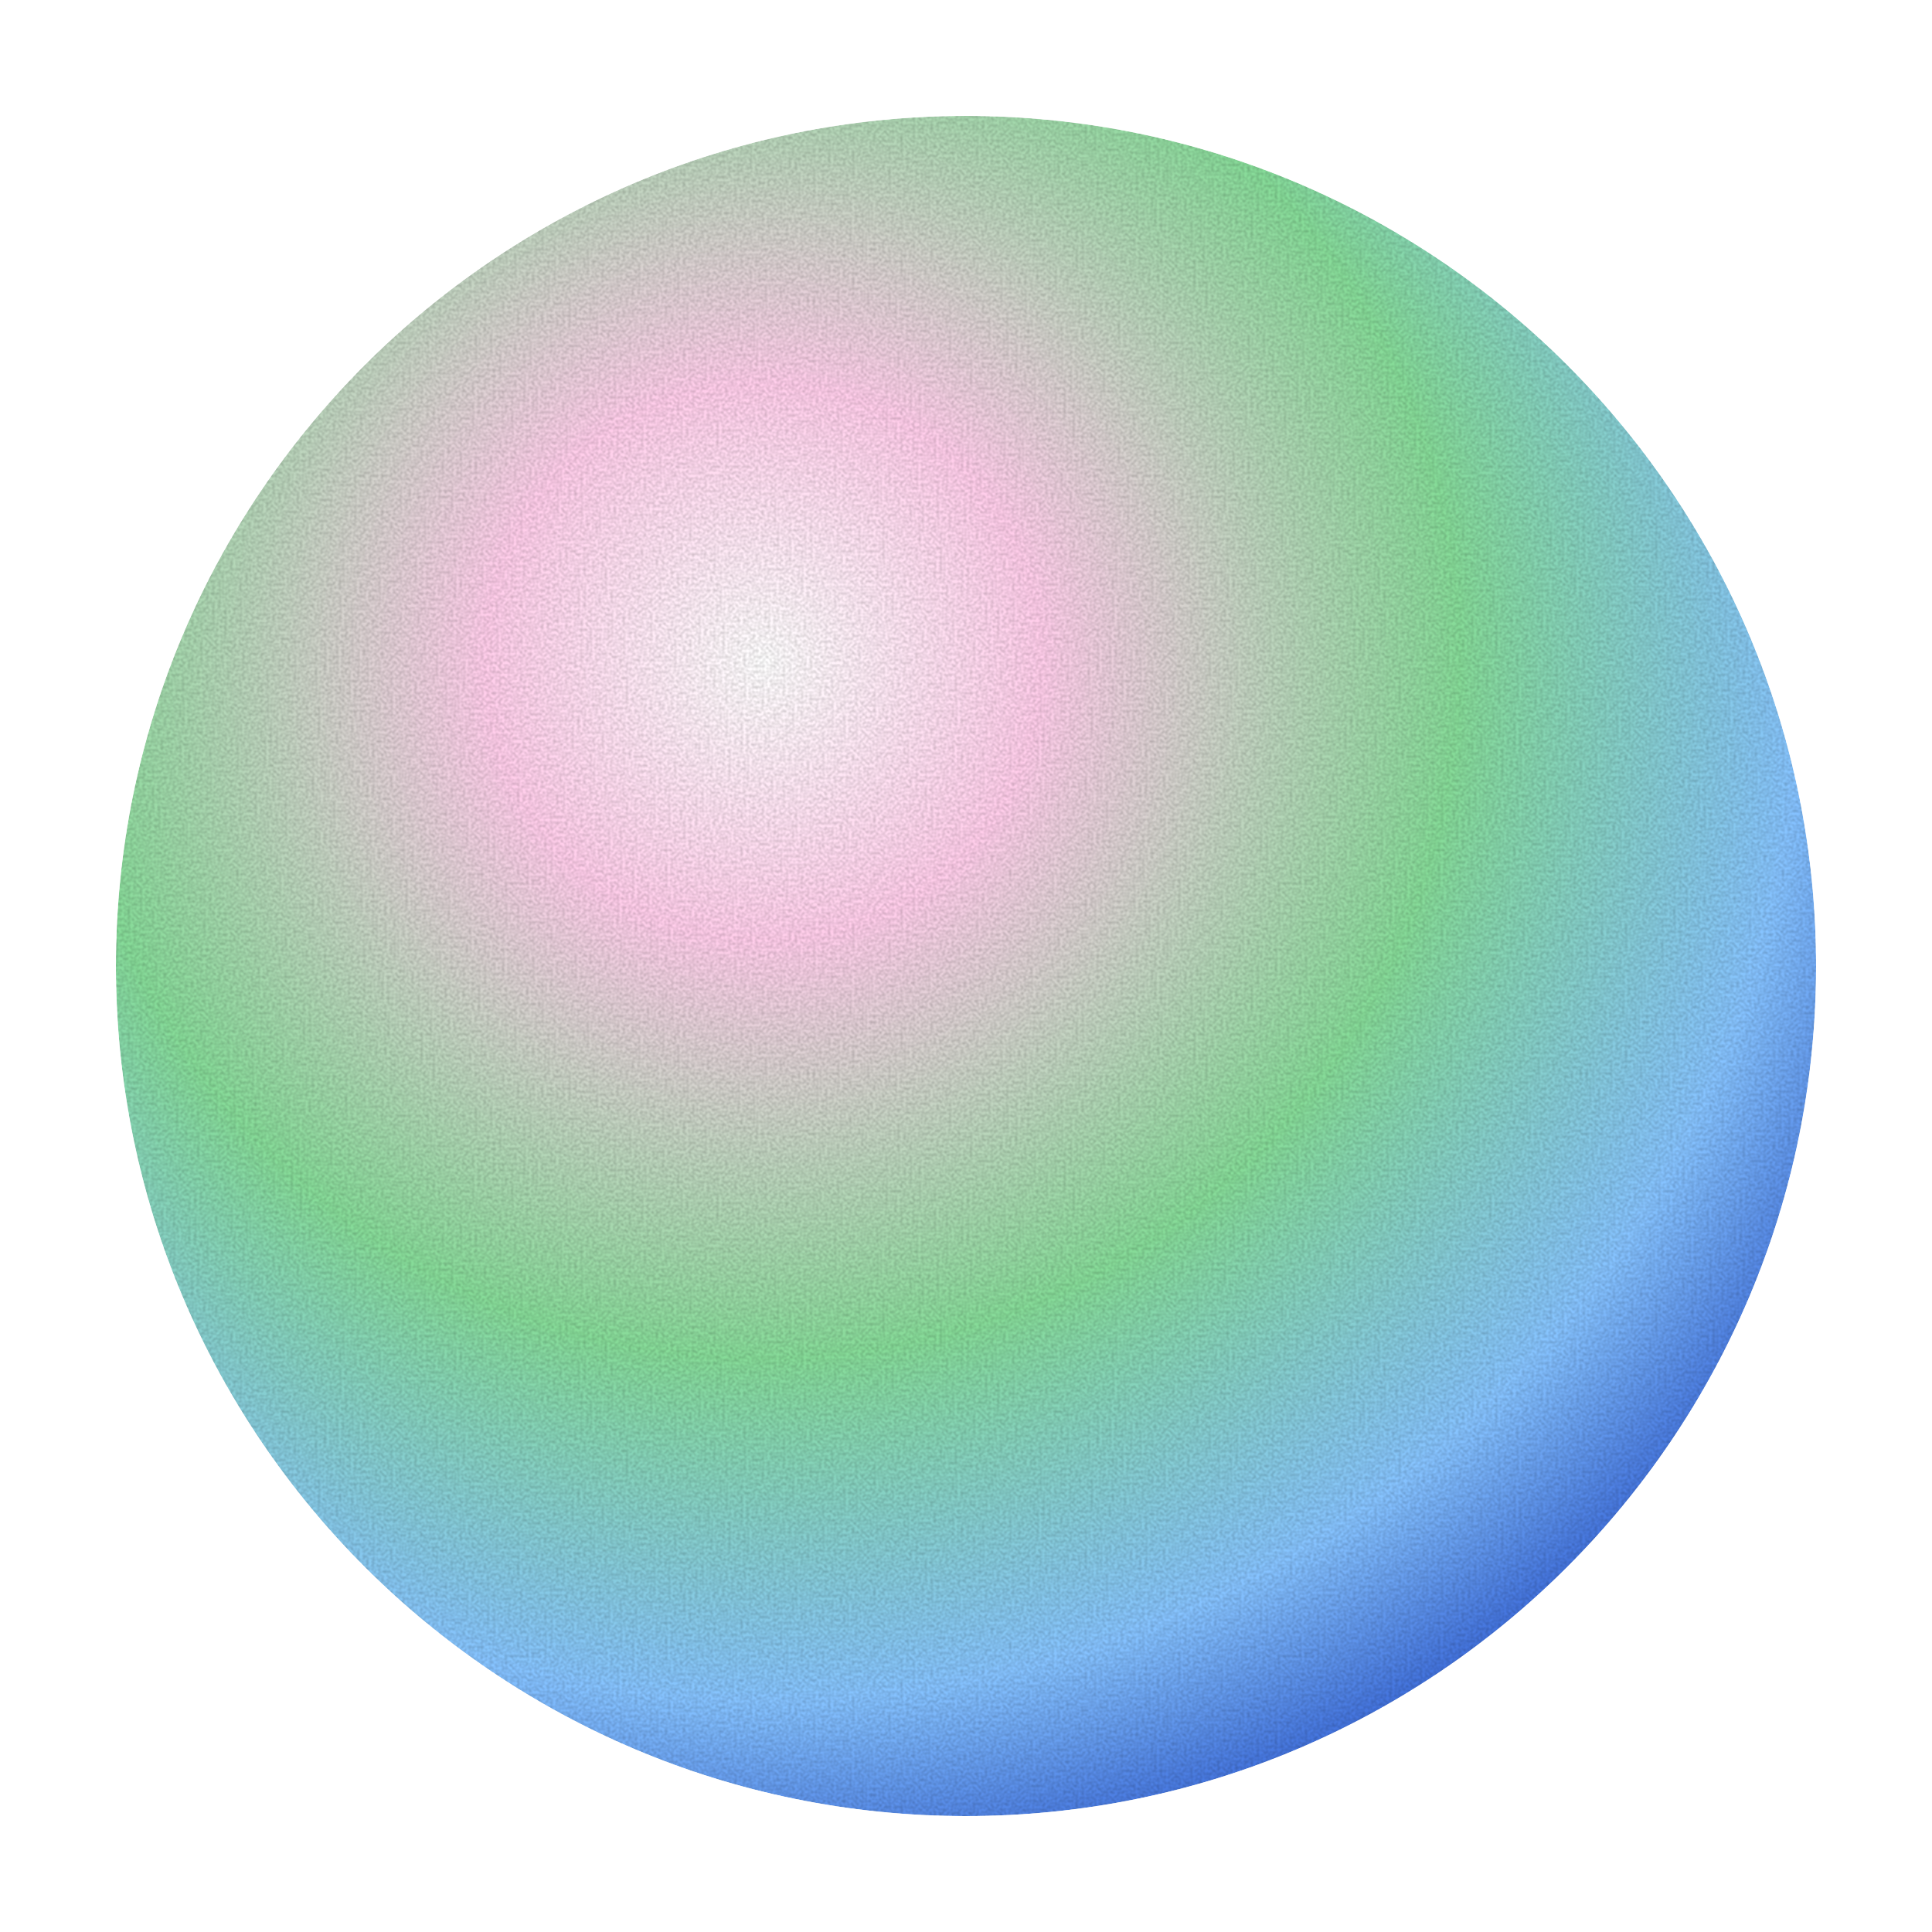
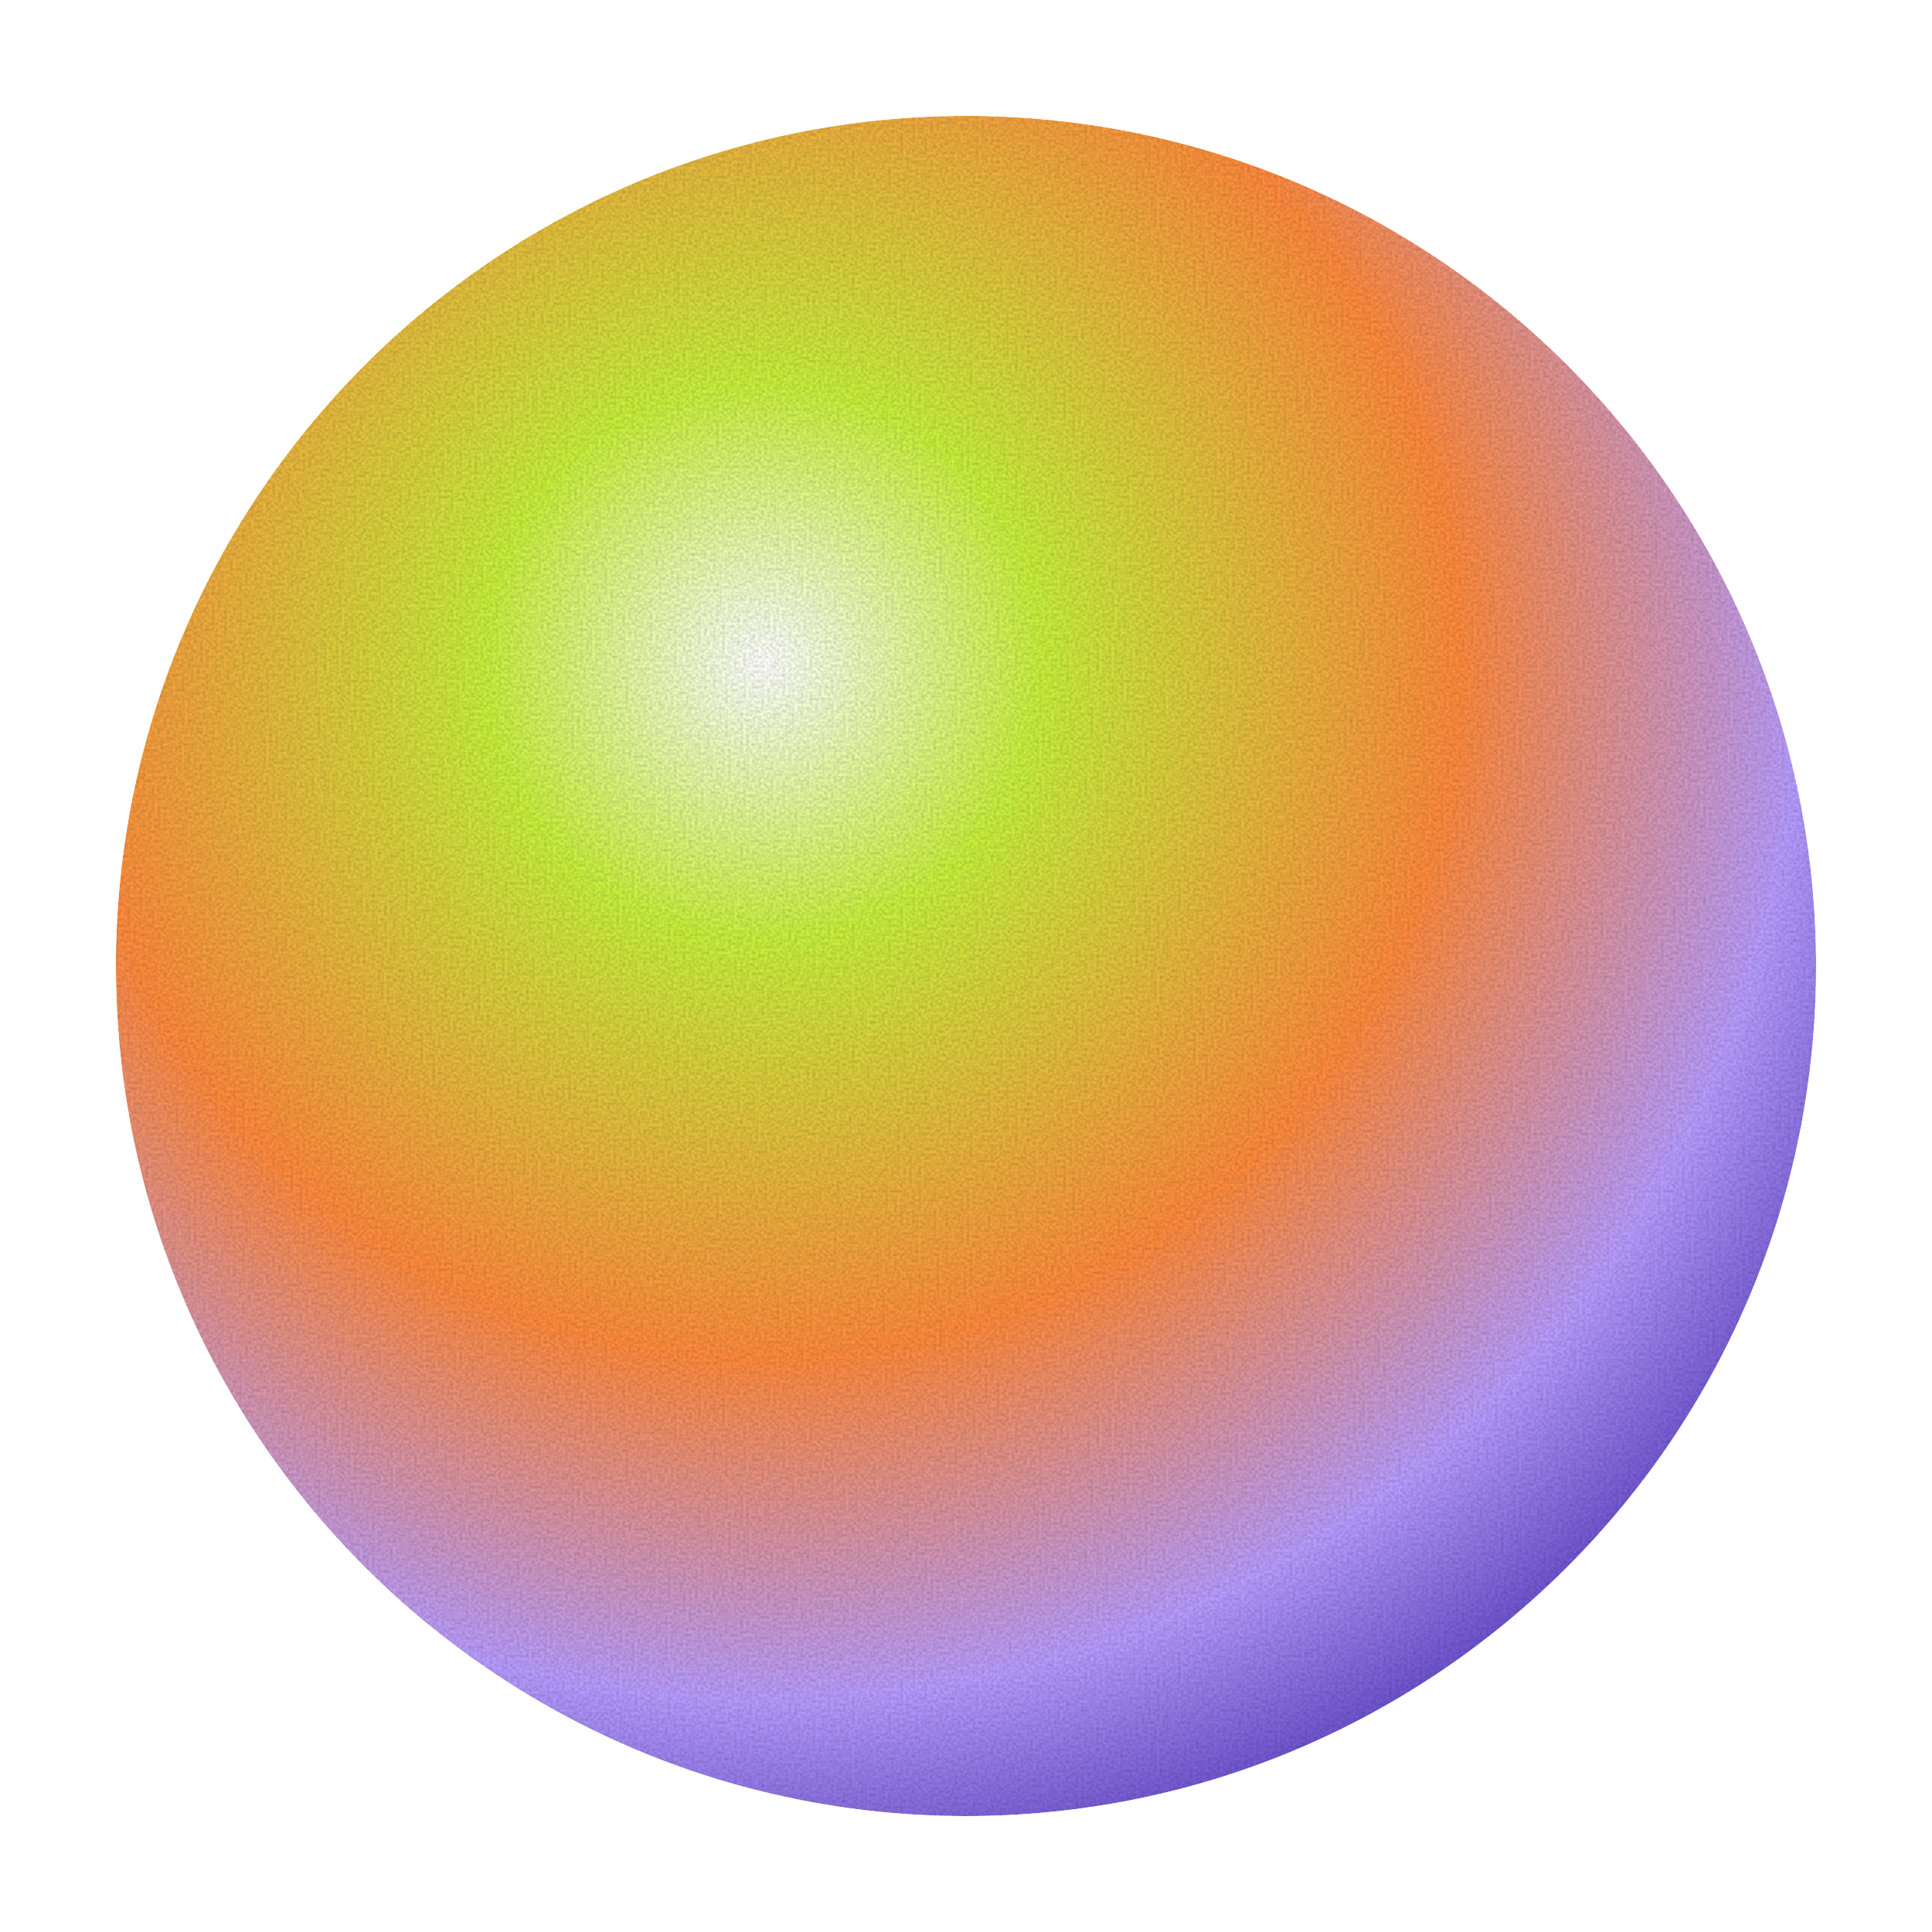
<svg xmlns="http://www.w3.org/2000/svg" viewBox="0 0 200 200">
  <defs>
    <radialGradient id="mark-fill" cx="0.38" cy="0.32" r="0.75">
      <stop offset="0" stop-color="#FFFFFF" />
-       <stop offset="0.22" stop-color="#FFCDEA" />
-       <stop offset="0.55" stop-color="#86DB98" />
-       <stop offset="0.82" stop-color="#86C3FF" />
-       <stop offset="1" stop-color="#2F5BD3" />
+       <stop offset="0.22" stop-color="#C8F03C" />
+       <stop offset="0.55" stop-color="#FF8A3D" />
+       <stop offset="0.82" stop-color="#B79CFF" />
+       <stop offset="1" stop-color="#5A3FC2" />
    </radialGradient>
    <filter id="mark-grain" filterUnits="userSpaceOnUse" x="0" y="0" width="200" height="200" color-interpolation-filters="sRGB">
      <feTurbulence type="fractalNoise" baseFrequency="3.2" numOctaves="1" seed="3" stitchTiles="stitch" result="noise" />
      <feColorMatrix in="noise" type="saturate" values="0" result="grey" />
      <feComponentTransfer in="grey" result="soft">
        <feFuncR type="linear" slope="0.4" intercept="0.74" />
        <feFuncG type="linear" slope="0.4" intercept="0.74" />
        <feFuncB type="linear" slope="0.4" intercept="0.74" />
        <feFuncA type="table" tableValues="1 1" />
      </feComponentTransfer>
      <feBlend in="SourceGraphic" in2="soft" mode="multiply" result="grained" />
      <feComposite in="grained" in2="SourceGraphic" operator="in" />
    </filter>
  </defs>
  <circle cx="100" cy="100" r="88" fill="url(#mark-fill)" filter="url(#mark-grain)" />
</svg>
